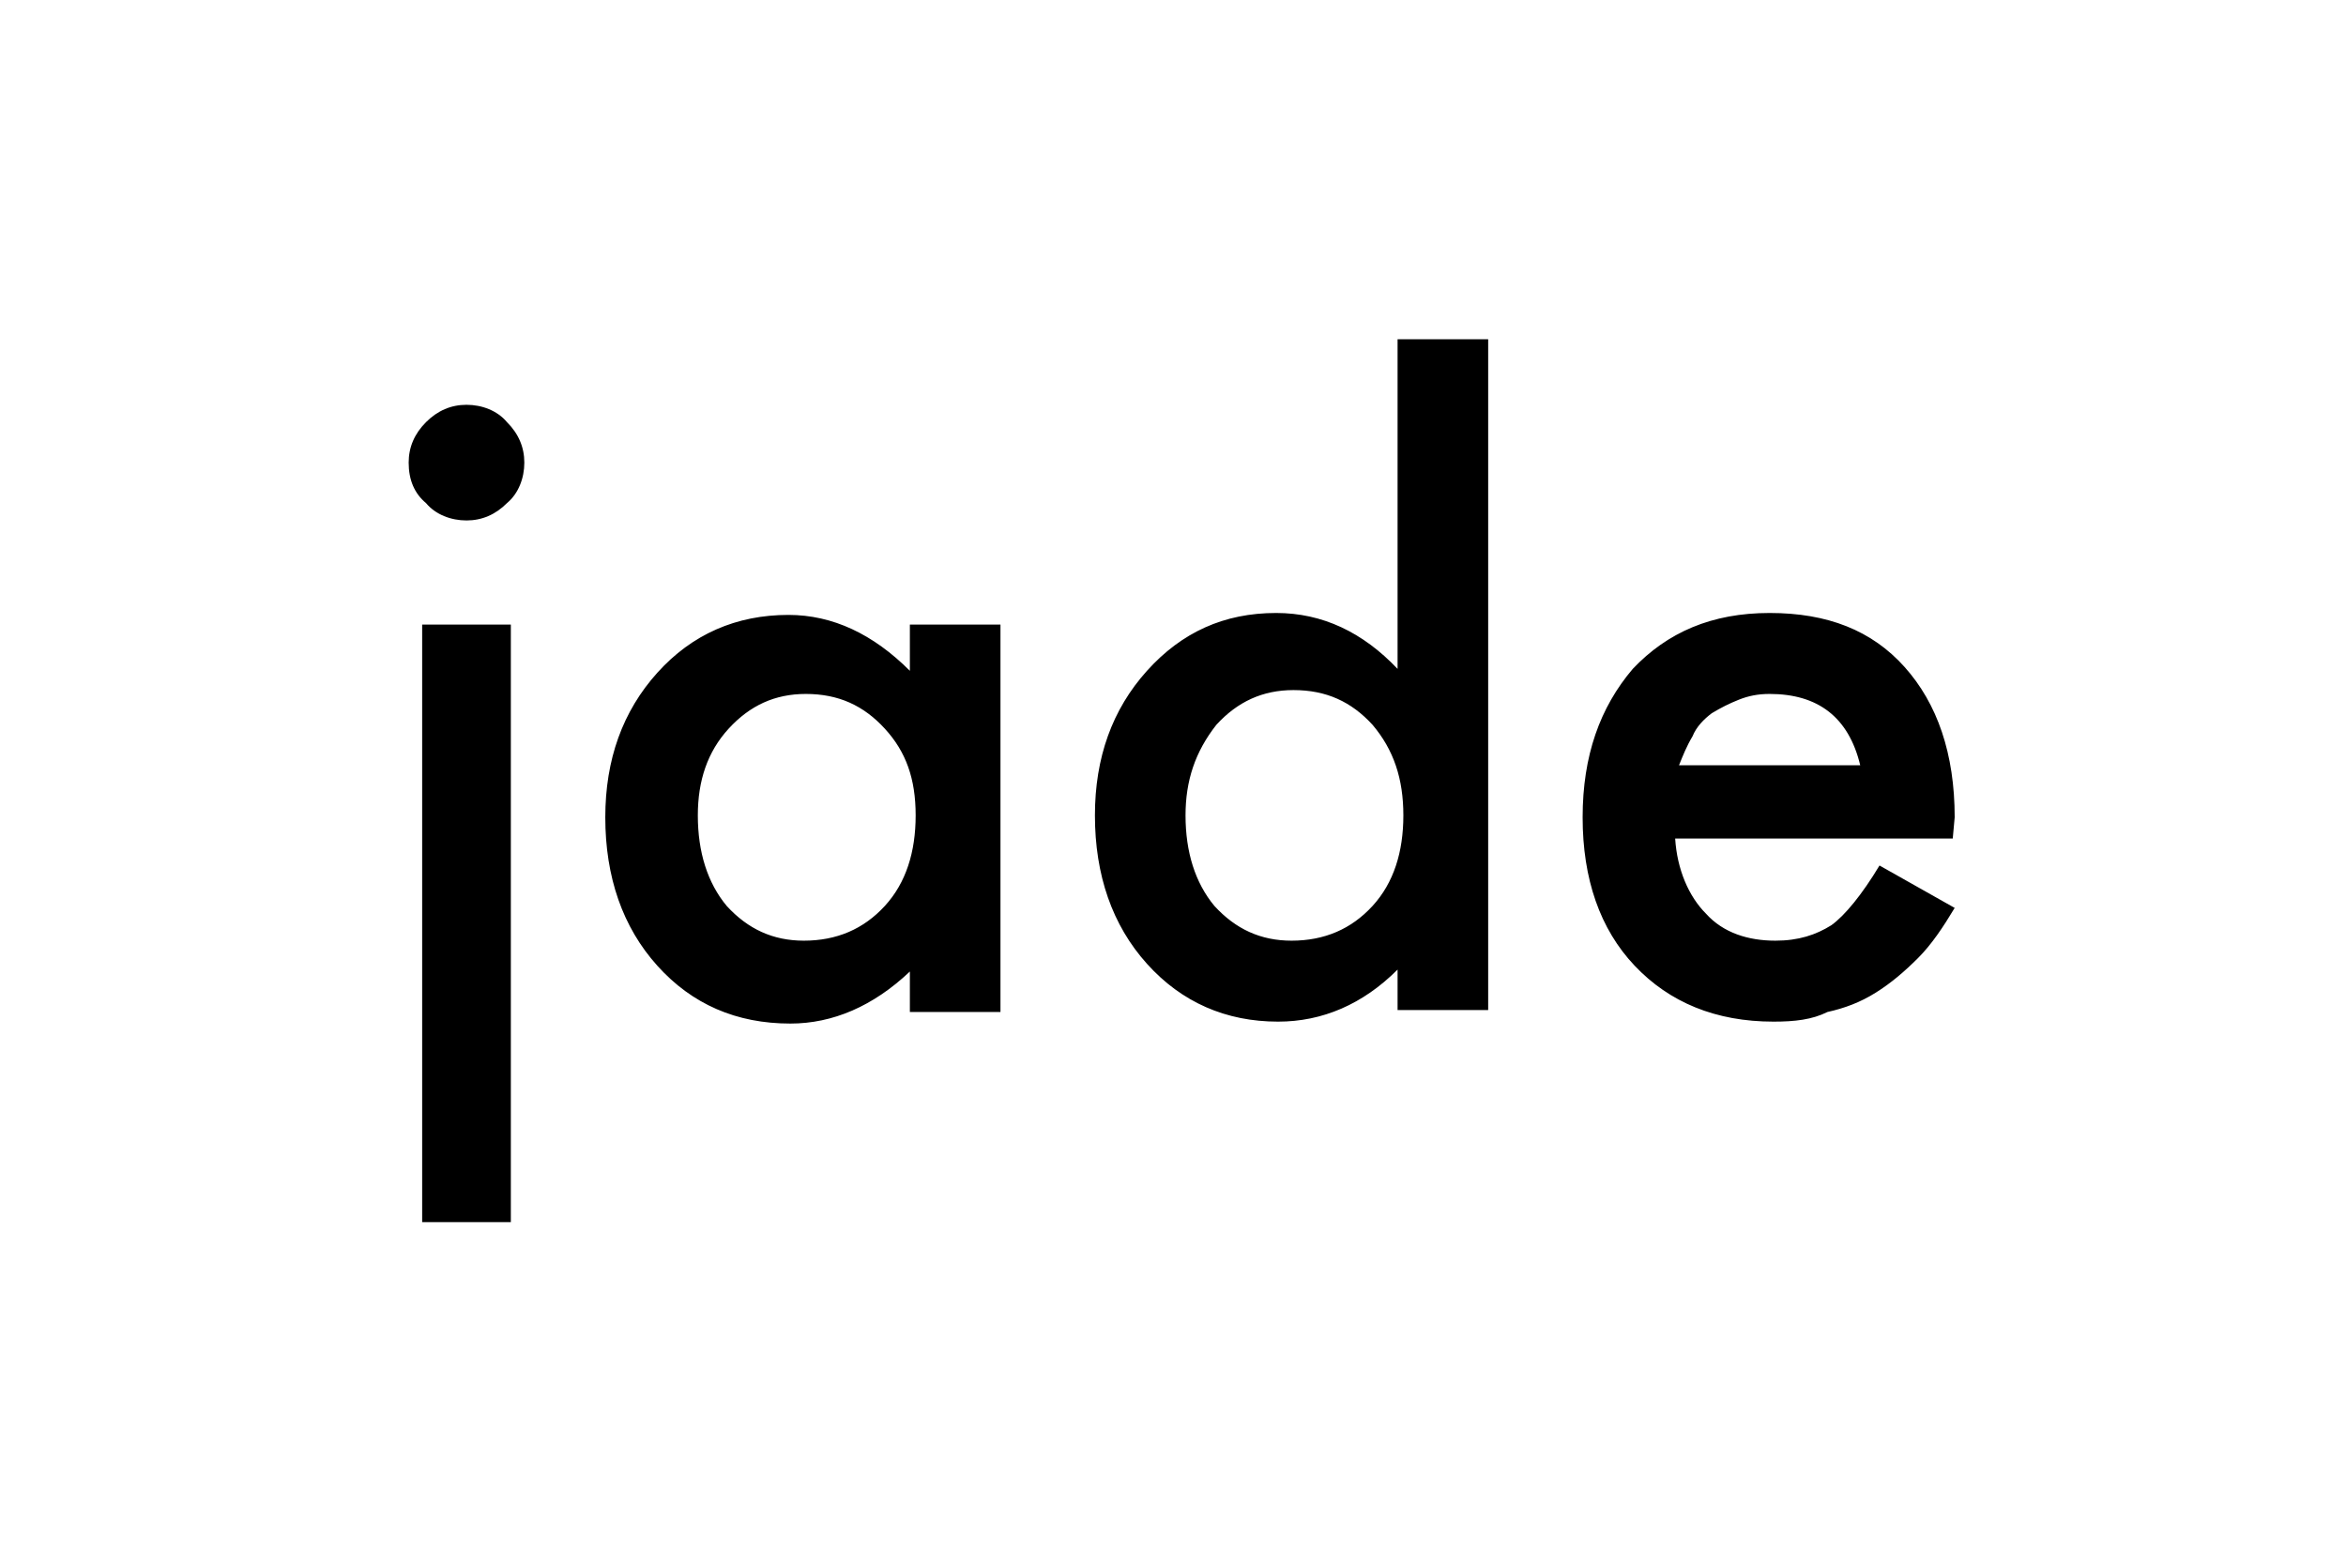
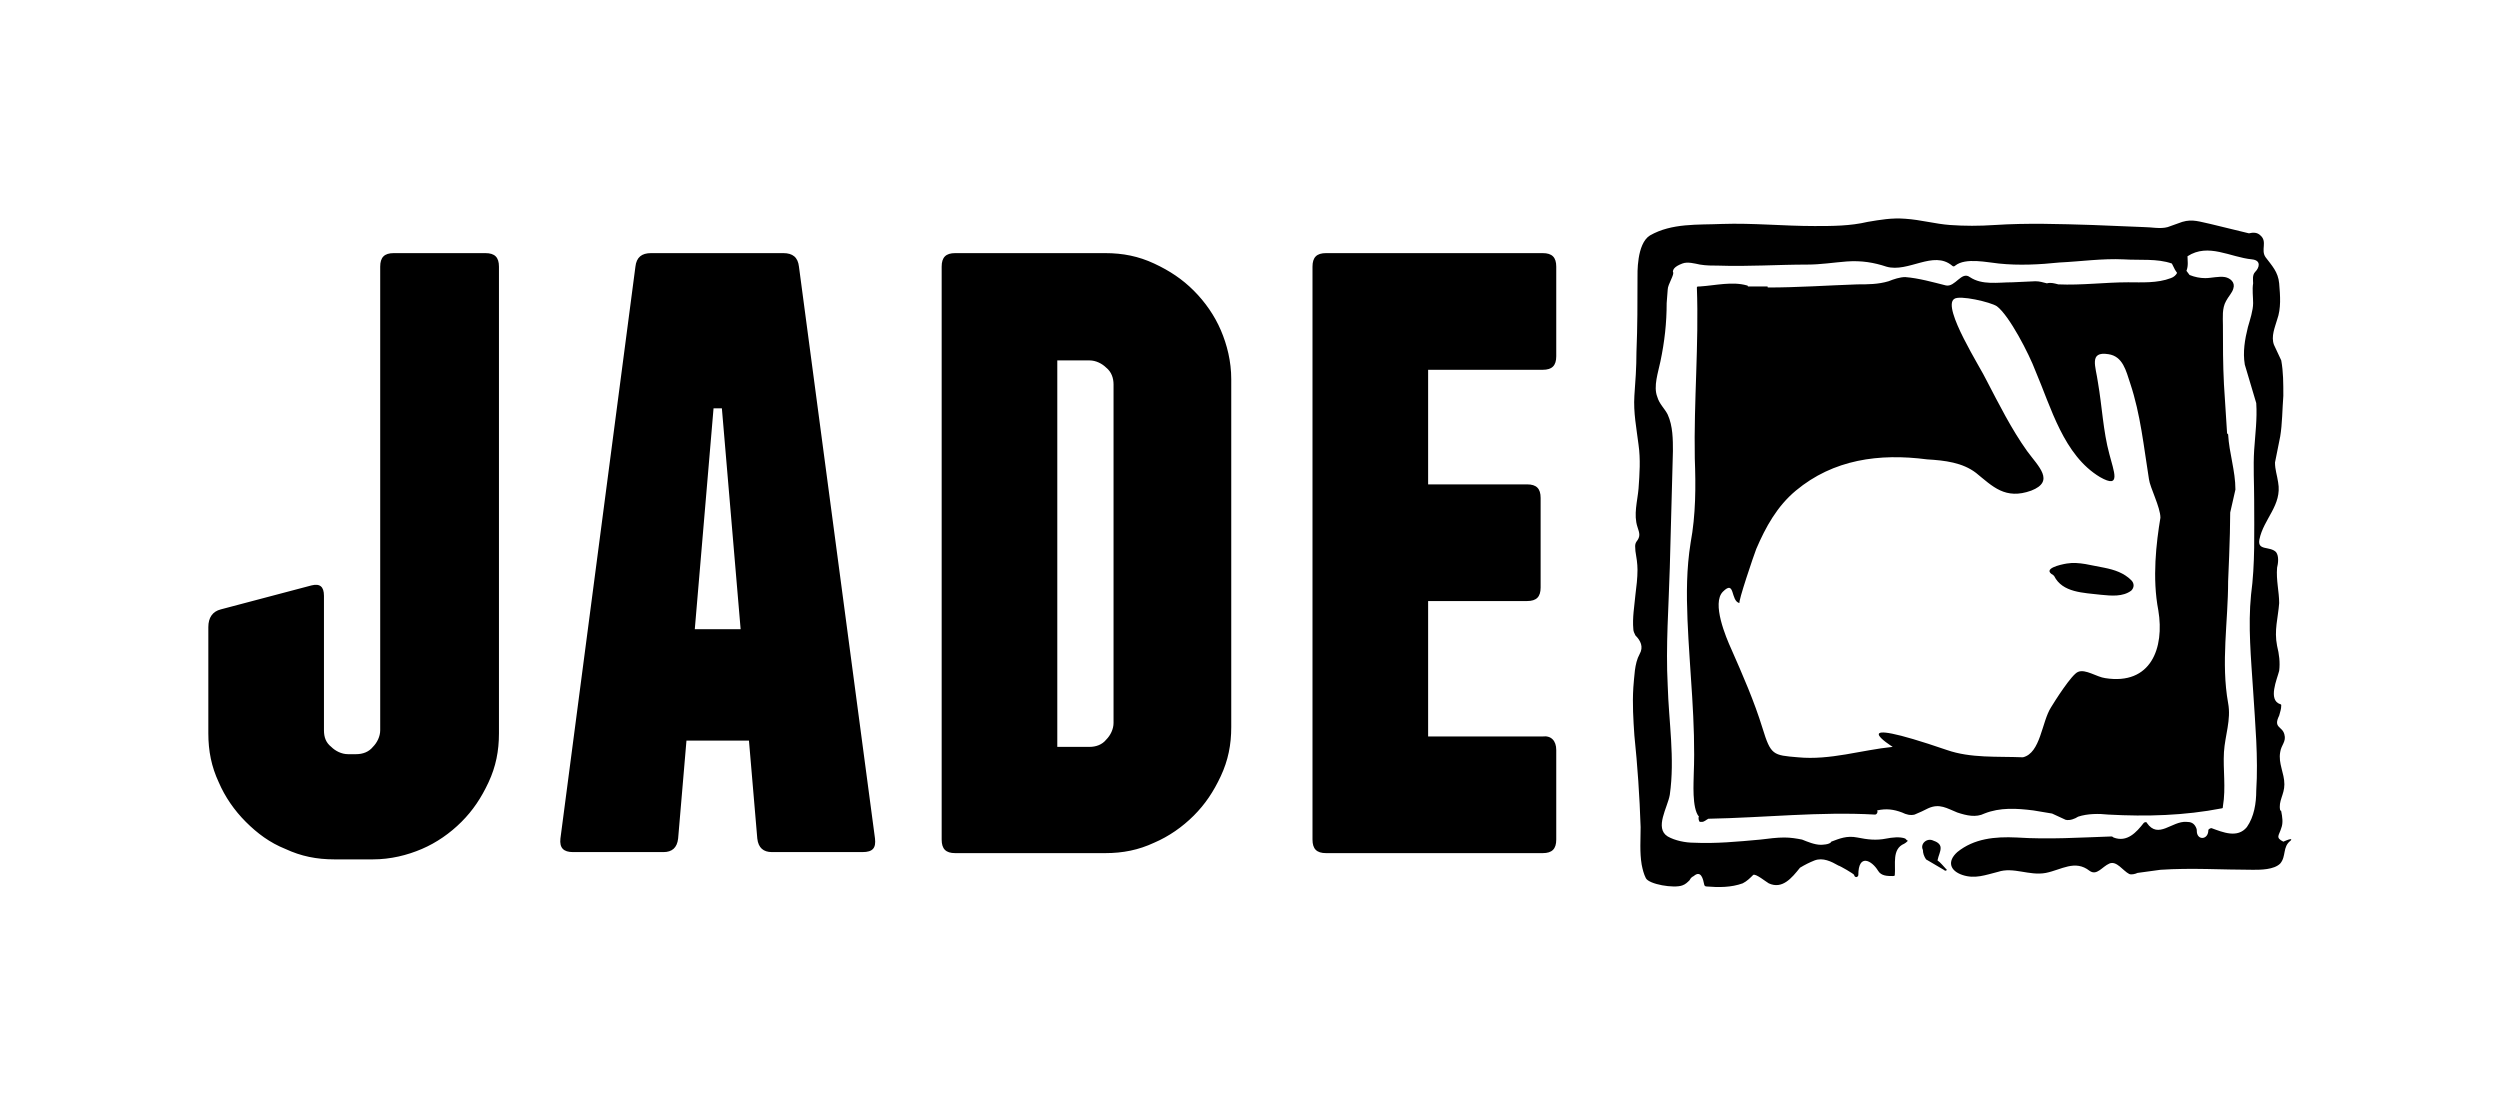
- <svg xmlns="http://www.w3.org/2000/svg" version="1.1" id="logo-jade-padded" viewBox="0 0 121.7 81.3">
-   <path d="M21.2 24c0-0.8 0.3-1.5 0.9-2.1 0.6-0.6 1.3-0.9 2.1-0.9 0.8 0 1.6 0.3 2.1 0.9 0.6 0.6 0.9 1.3 0.9 2.1 0 0.8-0.3 1.6-0.9 2.1 -0.6 0.6-1.3 0.9-2.1 0.9 -0.8 0-1.6-0.3-2.1-0.9C21.5 25.6 21.2 24.9 21.2 24zM26.5 32.4v31h-4.6v-31H26.5zM47.2 32.4h4.7v20.1h-4.7v-2.1c-1.9 1.8-4 2.7-6.2 2.7 -2.8 0-5.1-1-6.9-3 -1.8-2-2.7-4.6-2.7-7.7 0-3 0.9-5.5 2.7-7.5s4.1-3 6.8-3c2.3 0 4.4 1 6.3 2.9V32.4zM36.2 42.3c0 1.9 0.5 3.5 1.5 4.7 1.1 1.2 2.4 1.8 4 1.8 1.7 0 3.1-0.6 4.2-1.8 1.1-1.2 1.6-2.8 1.6-4.7S47 39 45.9 37.8c-1.1-1.2-2.4-1.8-4.1-1.8 -1.6 0-2.9 0.6-4 1.8C36.7 39 36.2 40.5 36.2 42.3zM72.5 17.6h4.7v34.8h-4.7v-2.1c-1.8 1.8-3.9 2.7-6.2 2.7 -2.7 0-5-1-6.8-3 -1.8-2-2.7-4.6-2.7-7.7 0-3 0.9-5.5 2.7-7.5 1.8-2 4-3 6.7-3 2.4 0 4.5 1 6.3 2.9V17.6zM61.5 42.3c0 1.9 0.5 3.5 1.5 4.7 1.1 1.2 2.4 1.8 4 1.8 1.7 0 3.1-0.6 4.2-1.8 1.1-1.2 1.6-2.8 1.6-4.7s-0.5-3.4-1.6-4.7c-1.1-1.2-2.4-1.8-4.1-1.8 -1.6 0-2.9 0.6-4 1.8C62 39 61.5 40.5 61.5 42.3zM101.3 43.5H86.9c0.1 1.6 0.7 3 1.6 3.9 0.9 1 2.2 1.4 3.6 1.4 1.2 0 2.1-0.3 2.9-0.8 0.7-0.5 1.6-1.6 2.5-3.1l3.9 2.2c-0.6 1-1.2 1.9-1.9 2.6 -0.7 0.7-1.4 1.3-2.2 1.8 -0.8 0.5-1.6 0.8-2.5 1C94 52.9 93.1 53 92 53c-3 0-5.4-1-7.2-2.9 -1.8-1.9-2.7-4.5-2.7-7.7 0-3.2 0.9-5.7 2.6-7.7 1.8-1.9 4.1-2.9 7.1-2.9 3 0 5.3 0.9 7 2.8 1.7 1.9 2.6 4.5 2.6 7.8L101.3 43.5zM96.5 39.7c-0.6-2.5-2.2-3.7-4.7-3.7 -0.6 0-1.1 0.1-1.6 0.3 -0.5 0.2-0.9 0.4-1.4 0.7 -0.4 0.3-0.8 0.7-1 1.2 -0.3 0.5-0.5 1-0.7 1.5H96.5z" />
+ <svg xmlns="http://www.w3.org/2000/svg" viewBox="0 0 240 106" enable-background="new 0 0 240 106">
+   <path d="M46.6 24.3c.9 0 1.3.4 1.3 1.3v44.8c0 1.7-.3 3.2-1 4.7s-1.5 2.7-2.6 3.8c-1.1 1.1-2.4 2-3.8 2.6-1.4.6-3 1-4.7 1h-3.7c-1.7 0-3.2-.3-4.7-1-1.5-.6-2.7-1.5-3.8-2.6-1.1-1.1-2-2.4-2.6-3.8-.7-1.5-1-3-1-4.7v-10.2c0-.9.4-1.5 1.2-1.7l8.7-2.3c.8-.2 1.2.1 1.2 1v12.9c0 .7.2 1.2.7 1.6.4.4 1 .7 1.6.7h.8c.6 0 1.2-.2 1.6-.7.4-.4.7-1 .7-1.6v-44.5c0-.9.4-1.3 1.3-1.3h8.8zm37.4 56.2l-7.3-54.9c-.1-.9-.6-1.3-1.5-1.3h-12.7c-.9 0-1.4.4-1.5 1.3l-7.2 54.9c-.1.9.3 1.3 1.2 1.3h8.7c.8 0 1.3-.4 1.4-1.3l.8-9.4h6l.8 9.4c.1.9.6 1.3 1.4 1.3h8.7c1 0 1.3-.4 1.2-1.3zm-17.3-20.1l1.8-21.2h.8l1.8 21.2h-4.4zm50.5-28.7c-.6-1.4-1.5-2.7-2.6-3.8-1.1-1.1-2.3-1.9-3.8-2.6s-3-1-4.7-1h-14.4c-.9 0-1.3.4-1.3 1.3v55c0 .9.4 1.3 1.3 1.3h14.4c1.7 0 3.2-.3 4.7-1 1.4-.6 2.7-1.5 3.8-2.6 1.1-1.1 1.9-2.3 2.6-3.8s1-3 1-4.7v-33.4c0-1.7-.4-3.3-1-4.7zm-10.3 37.7c0 .6-.3 1.2-.7 1.6-.4.5-1 .7-1.6.7h-3.1v-37.1h3.1c.6 0 1.2.3 1.6.7.5.4.7 1 .7 1.6v32.5zm42.5 2.6v8.6c0 .9-.4 1.3-1.3 1.3h-20.8c-.9 0-1.3-.4-1.3-1.3v-55c0-.9.4-1.3 1.3-1.3h20.8c.9 0 1.3.4 1.3 1.3v8.6c0 .9-.4 1.3-1.3 1.3h-11v11h9.5c.9 0 1.3.4 1.3 1.3v8.6c0 .9-.4 1.3-1.3 1.3h-9.5v13h11c.8-.1 1.3.4 1.3 1.3zm52.6-17.5c-1.2-.2-2.4-.6-3.6-.4-.6.1-2.4.5-1.3 1.1l.1.1c.8 1.6 2.8 1.6 4.5 1.8 1 .1 2.1.2 2.9-.4.3-.3.3-.7 0-1-.7-.7-1.6-1-2.6-1.2zm17.2 26.3c-.8-.4-.4-.6-.2-1.3.2-.5.1-1.1 0-1.6 0 0 0-.1-.1-.1-.2-.9.4-1.5.4-2.5 0-1.1-.6-2-.4-3.1.1-.7.6-1 .4-1.7-.2-.8-1.1-.6-.5-1.8.1-.4.2-.6.2-1 0 0 0-.1-.1-.1-1.2-.4-.3-2.4-.1-3.2.1-.8 0-1.6-.2-2.4-.3-1.5.1-2.7.2-4.1 0-1.1-.3-2.2-.2-3.4.1-.4.2-1.1-.1-1.5-.6-.6-1.8-.1-1.6-1.2.4-2 2.2-3.3 1.8-5.5-.1-.7-.3-1.2-.3-1.9l.5-2.5c.2-1.2.2-2.6.3-3.9 0-1.2 0-2.3-.2-3.4l-.7-1.5c-.3-.8.1-1.7.3-2.4.4-1.1.3-2.3.2-3.5-.1-1.1-.7-1.7-1.3-2.5-.5-.7.2-1.5-.5-2.1-.3-.3-.7-.3-1.1-.2l-3.7-.9c-1-.2-1.7-.5-2.7-.2l-1.4.5c-.7.2-1.6 0-2.3 0l-4.9-.2c-3.2-.1-6.3-.2-9.4 0-1.5.1-2.9.1-4.3 0s-2.8-.5-4.3-.6c-1.3-.1-2.4.1-3.6.3-1.7.4-3.4.4-5.1.4-3 0-5.9-.3-8.9-.2-2.3.1-4.8-.1-6.9 1.1-1.3.8-1.2 3.7-1.2 4.1 0 2.3 0 4.7-.1 7.1 0 1.5-.1 2.8-.2 4.2-.1 1.6.2 3.1.4 4.7.2 1.4.1 2.8 0 4.2-.1 1.2-.5 2.5-.1 3.7.2.6.3.9-.1 1.4-.2.3-.1.6-.1.9.1.6.2 1.2.2 1.8 0 .8-.1 1.6-.2 2.4-.1 1.1-.3 2.2-.2 3.3 0 .2.1.4.2.6.5.5.8 1.1.4 1.8-.5.9-.5 2.2-.6 3.2-.1 1.6 0 3.1.1 4.6.3 2.9.5 5.8.6 8.8 0 1.2-.1 2.4.1 3.6.1.5.2.9.4 1.3.3.6 2.7 1 3.5.7.3-.1.5-.3.7-.5.1-.2.2-.3.4-.4.7-.6.9.3 1 .8 0 .1.1.2.2.2 1.2.1 2.4.1 3.5-.3.4-.2.7-.5 1-.8.2-.2 1.3.7 1.5.8 1.3.6 2.2-.5 3-1.5.5-.3.9-.5 1.4-.7.8-.3 1.6.1 2.3.5.1 0 1.5.8 1.5.9s.1.2.2.2.2-.1.2-.2c0-2.1 1.3-1.4 1.9-.4.3.5.9.5 1.4.5.1 0 .2 0 .2-.1.1-1-.3-2.5.9-3 .2-.1.5-.4.3-.3l-.2-.2c-.5-.2-1.3-.1-1.8 0-1 .2-1.8.1-2.8-.1s-1.7.1-2.5.4c-.1.3-1 .3-1 .3-.6 0-1.3-.3-1.8-.5-.5-.1-1.1-.2-1.7-.2-.7 0-1.5.1-2.3.2-2.2.2-4.3.4-6.4.3-.8 0-1.8-.2-2.5-.6-1.3-.8 0-2.8.2-4 .5-3.5-.1-7-.2-10.5-.2-3.8.1-7.6.2-11.3l.3-11.2c0-1.1 0-2.4-.5-3.5-.3-.6-.8-1-1-1.7-.4-1 .1-2.4.3-3.4.4-1.9.6-3.7.6-5.6l.1-1.3c0-.5.7-1.5.5-1.7 0-.2.1-.5.9-.8.5-.2 1.2 0 1.7.1.6.1 1.2.1 1.8.1 2.8.1 5.7-.1 8.5-.1 1.3 0 2.5-.2 3.8-.3 1.4-.1 2.6.1 3.8.5 2.1.6 4.5-1.6 6.3-.1.1.1.2.1.3 0 1-.8 3.1-.3 4.2-.2 1.9.2 3.9.1 5.8-.1 2.1-.1 4.1-.4 6.2-.3 1.5.1 3.2-.1 4.6.4l.3.6.2.3c-.1.2-.3.4-.6.5-1.3.5-2.8.4-4.1.4-2.2 0-4.5.3-6.7.2-.4-.1-.7-.2-1.1-.1-.4-.1-.7-.2-1.1-.2l-2.2.1c-1.4 0-2.9.3-4.1-.5-.8-.6-1.4 1-2.3.8-1.2-.3-2.6-.7-3.9-.8-.5 0-1.1.2-1.6.4-1 .3-2 .3-3 .3-2.9.1-5.7.3-8.6.3 0-.1 0-.1-.1-.1h-1.8c0-.1-.1-.1-.1-.1-1.4-.4-3 0-4.5.1h-.1c-.1 0-.2 0-.2.1.2 5.5-.3 10.9-.2 16.4.1 2.7.1 5.4-.4 8.1-.4 2.5-.4 4.9-.3 7.4.2 4.9.8 9.9.6 14.8 0 .7-.2 3.3.5 4.1-.1.1 0 .5.1.5h.2c.2 0 .4-.2.6-.3 5.4-.1 10.7-.7 16-.4.2 0 .3-.3.2-.4.9-.2 1.6-.1 2.4.2.4.2.8.3 1.2.2.5-.2.9-.4 1.3-.6 1.1-.5 1.8 0 2.8.4.9.3 1.8.5 2.6.1 1.5-.6 3.1-.5 4.7-.3l1.8.3 1.3.6c.4.1.9-.1 1.2-.3.9-.3 2-.3 2.9-.2 3.7.2 7.3.1 10.9-.6.1 0 .1-.1.1-.2.3-1.8 0-3.5.1-5.2.1-1.6.7-3.1.4-4.7-.7-3.9 0-7.8 0-11.7 0 0 .2-4.3.2-6.6l.5-2.2c0-1.8-.6-3.5-.7-5.3l-.1-.1c-.1-1.5-.2-3.1-.3-4.7-.1-1.9-.1-3.8-.1-5.7 0-.7-.1-1.6.3-2.3.2-.4.6-.8.7-1.2.2-.6-.3-1-.8-1.1-.6-.1-1.3.1-1.9.1-.5 0-1-.1-1.5-.3l-.3-.4c.2-.5.1-1 .1-1.4 2-1.3 4.1.1 6.2.3.9.1.7.8.3 1.2-.3.3-.2.8-.2 1.1-.1.6 0 1.3 0 1.9 0 .7-.3 1.6-.5 2.3-.3 1.2-.5 2.4-.3 3.6l1.1 3.7c.1 1.5-.1 3-.2 4.5-.1 1.6 0 3.2 0 4.8 0 3.1.1 6.1-.3 9.1-.3 3 0 6.1.2 9.2.2 3.2.5 6.4.3 9.6 0 1.2-.2 2.5-.9 3.5-.9 1.1-2.3.5-3.4.1-.1 0-.3.1-.3.2 0 .9-1 1-1.1.2 0-.2 0-.3-.1-.5-.2-.4-.5-.5-.9-.5-1.4-.1-2.7 1.7-3.8.1 0-.1-.2-.1-.3 0-.7.9-1.6 1.9-2.9 1.4 0 0-.1-.1-.2-.1-3 .1-6 .3-9.1.1-2.1-.1-4.1.1-5.7 1.4-1 .9-.7 1.8.5 2.2 1.2.4 2.2 0 3.4-.3 1.5-.5 3 .4 4.6.1 1.5-.3 2.8-1.3 4.2-.2.7.5 1.2-.4 1.9-.7.7-.3 1.3.7 1.9 1 .2.1.6 0 .8-.1.8-.1 1.5-.2 2.2-.3 3-.2 5.9 0 8.9 0 .7 0 2 0 2.6-.6.6-.7.2-1.6 1-2.2.1-.1.2-.3-.7.1zm-12-22.2c.6 3.6-.7 7.2-5.1 6.5-.8-.1-1.9-.9-2.6-.6-.6.2-2.3 2.9-2.6 3.4-.9 1.4-1 4.4-2.7 4.8-2.5-.1-5 .1-7.3-.7-10.5-3.6-5.2-.3-5.2-.3-3 .3-6 1.3-9.1 1-2.4-.2-2.6-.2-3.4-2.8-.8-2.6-1.9-5.1-3-7.6-.5-1.1-1.9-4.4-.8-5.5 1.2-1.2.7.9 1.6 1.1-.2 0 1.4-4.7 1.6-5.2.9-2.1 2-4.1 3.8-5.6 3.6-3 8-3.6 12.6-3 1.7.1 3.4.3 4.7 1.3 1.6 1.3 2.8 2.6 5.3 1.7 2.3-.9.7-2.3-.4-3.8-1.5-2.1-2.7-4.5-3.9-6.8-.5-1.1-4.3-7-3.1-7.8.5-.4 3.5.3 4.1.7 1.2.9 3.1 4.6 3.7 6.2 1.5 3.5 2.7 8.1 6.2 10.2 2.1 1.2 1.3-.6.9-2.2-.6-2.2-.7-4.6-1.1-6.9-.2-1.5-.9-3 1-2.7 1.4.2 1.7 1.6 2.1 2.8 1 3 1.3 6.1 1.8 9.2.1.8 1.1 2.7 1.1 3.7-.4 2.4-.8 5.8-.2 8.9zm-20.6 24.9l-1.7-1c-.2-.3-.3-.6-.3-.9-.3-.6.4-1.2 1-.9.3.1.7.3.7.7 0 .4-.2.7-.3 1.2.3.2.6.6.8.8.2.1 0 .3-.2.1" />
</svg>
